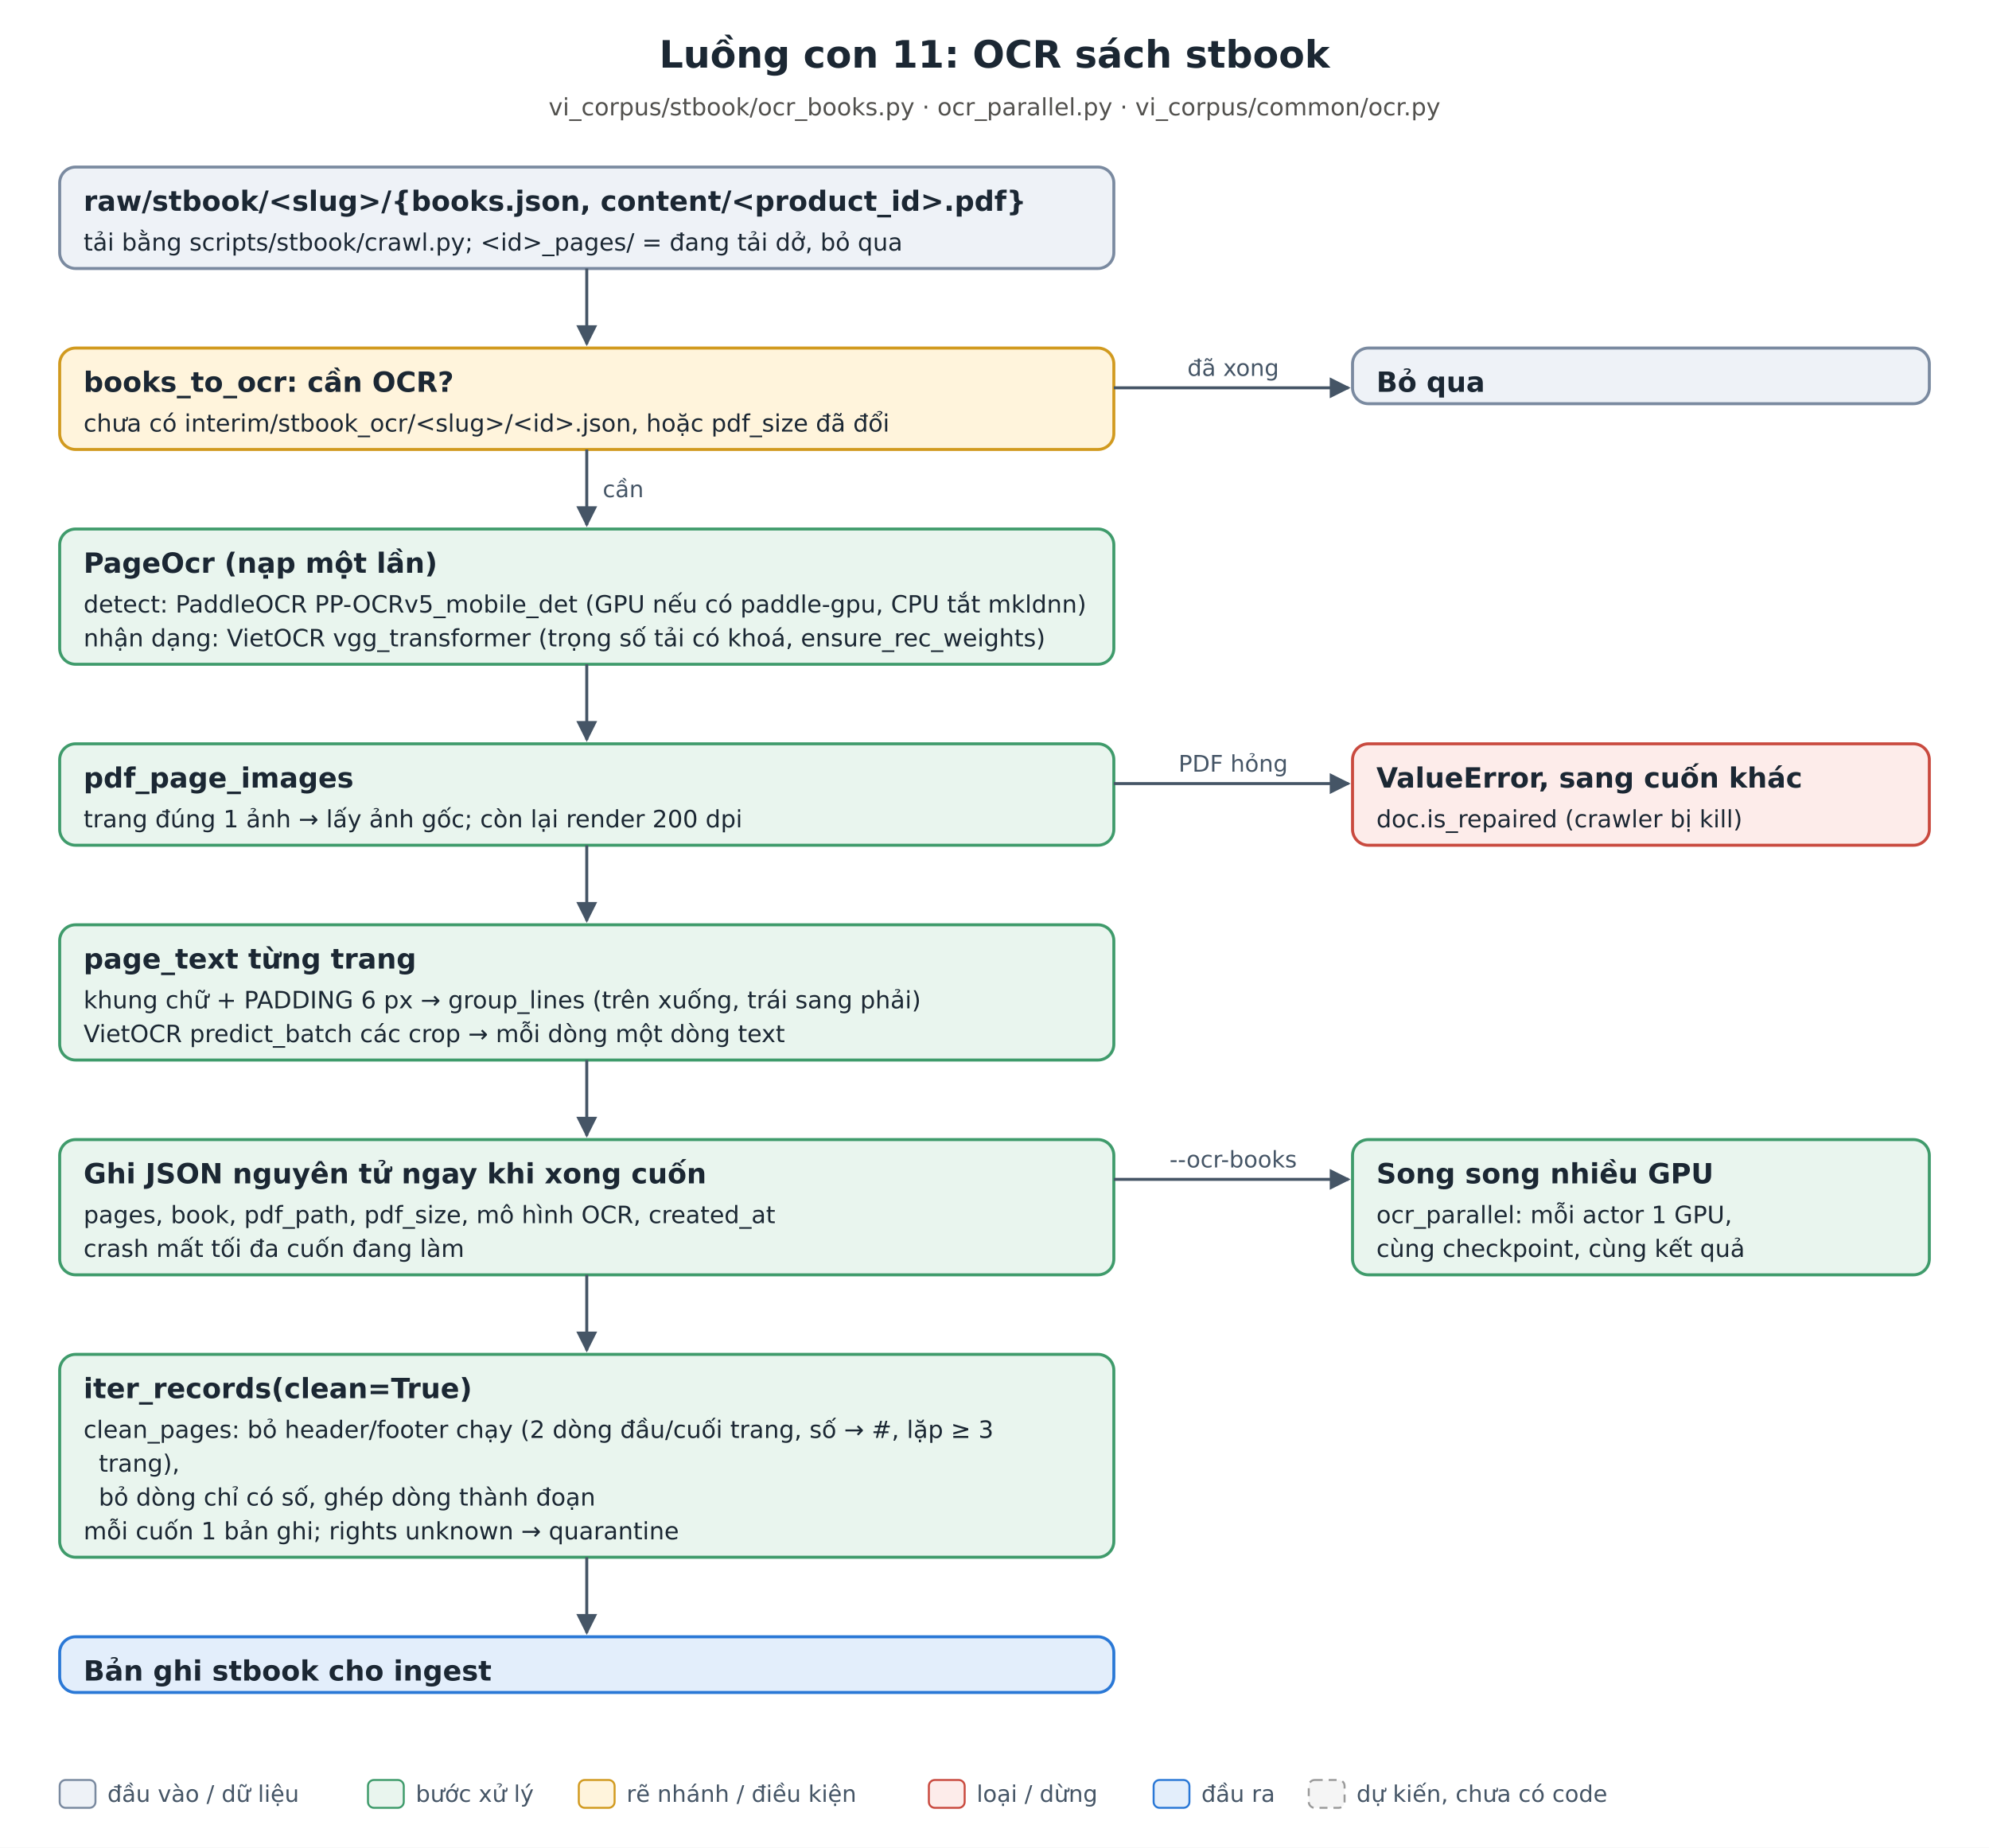
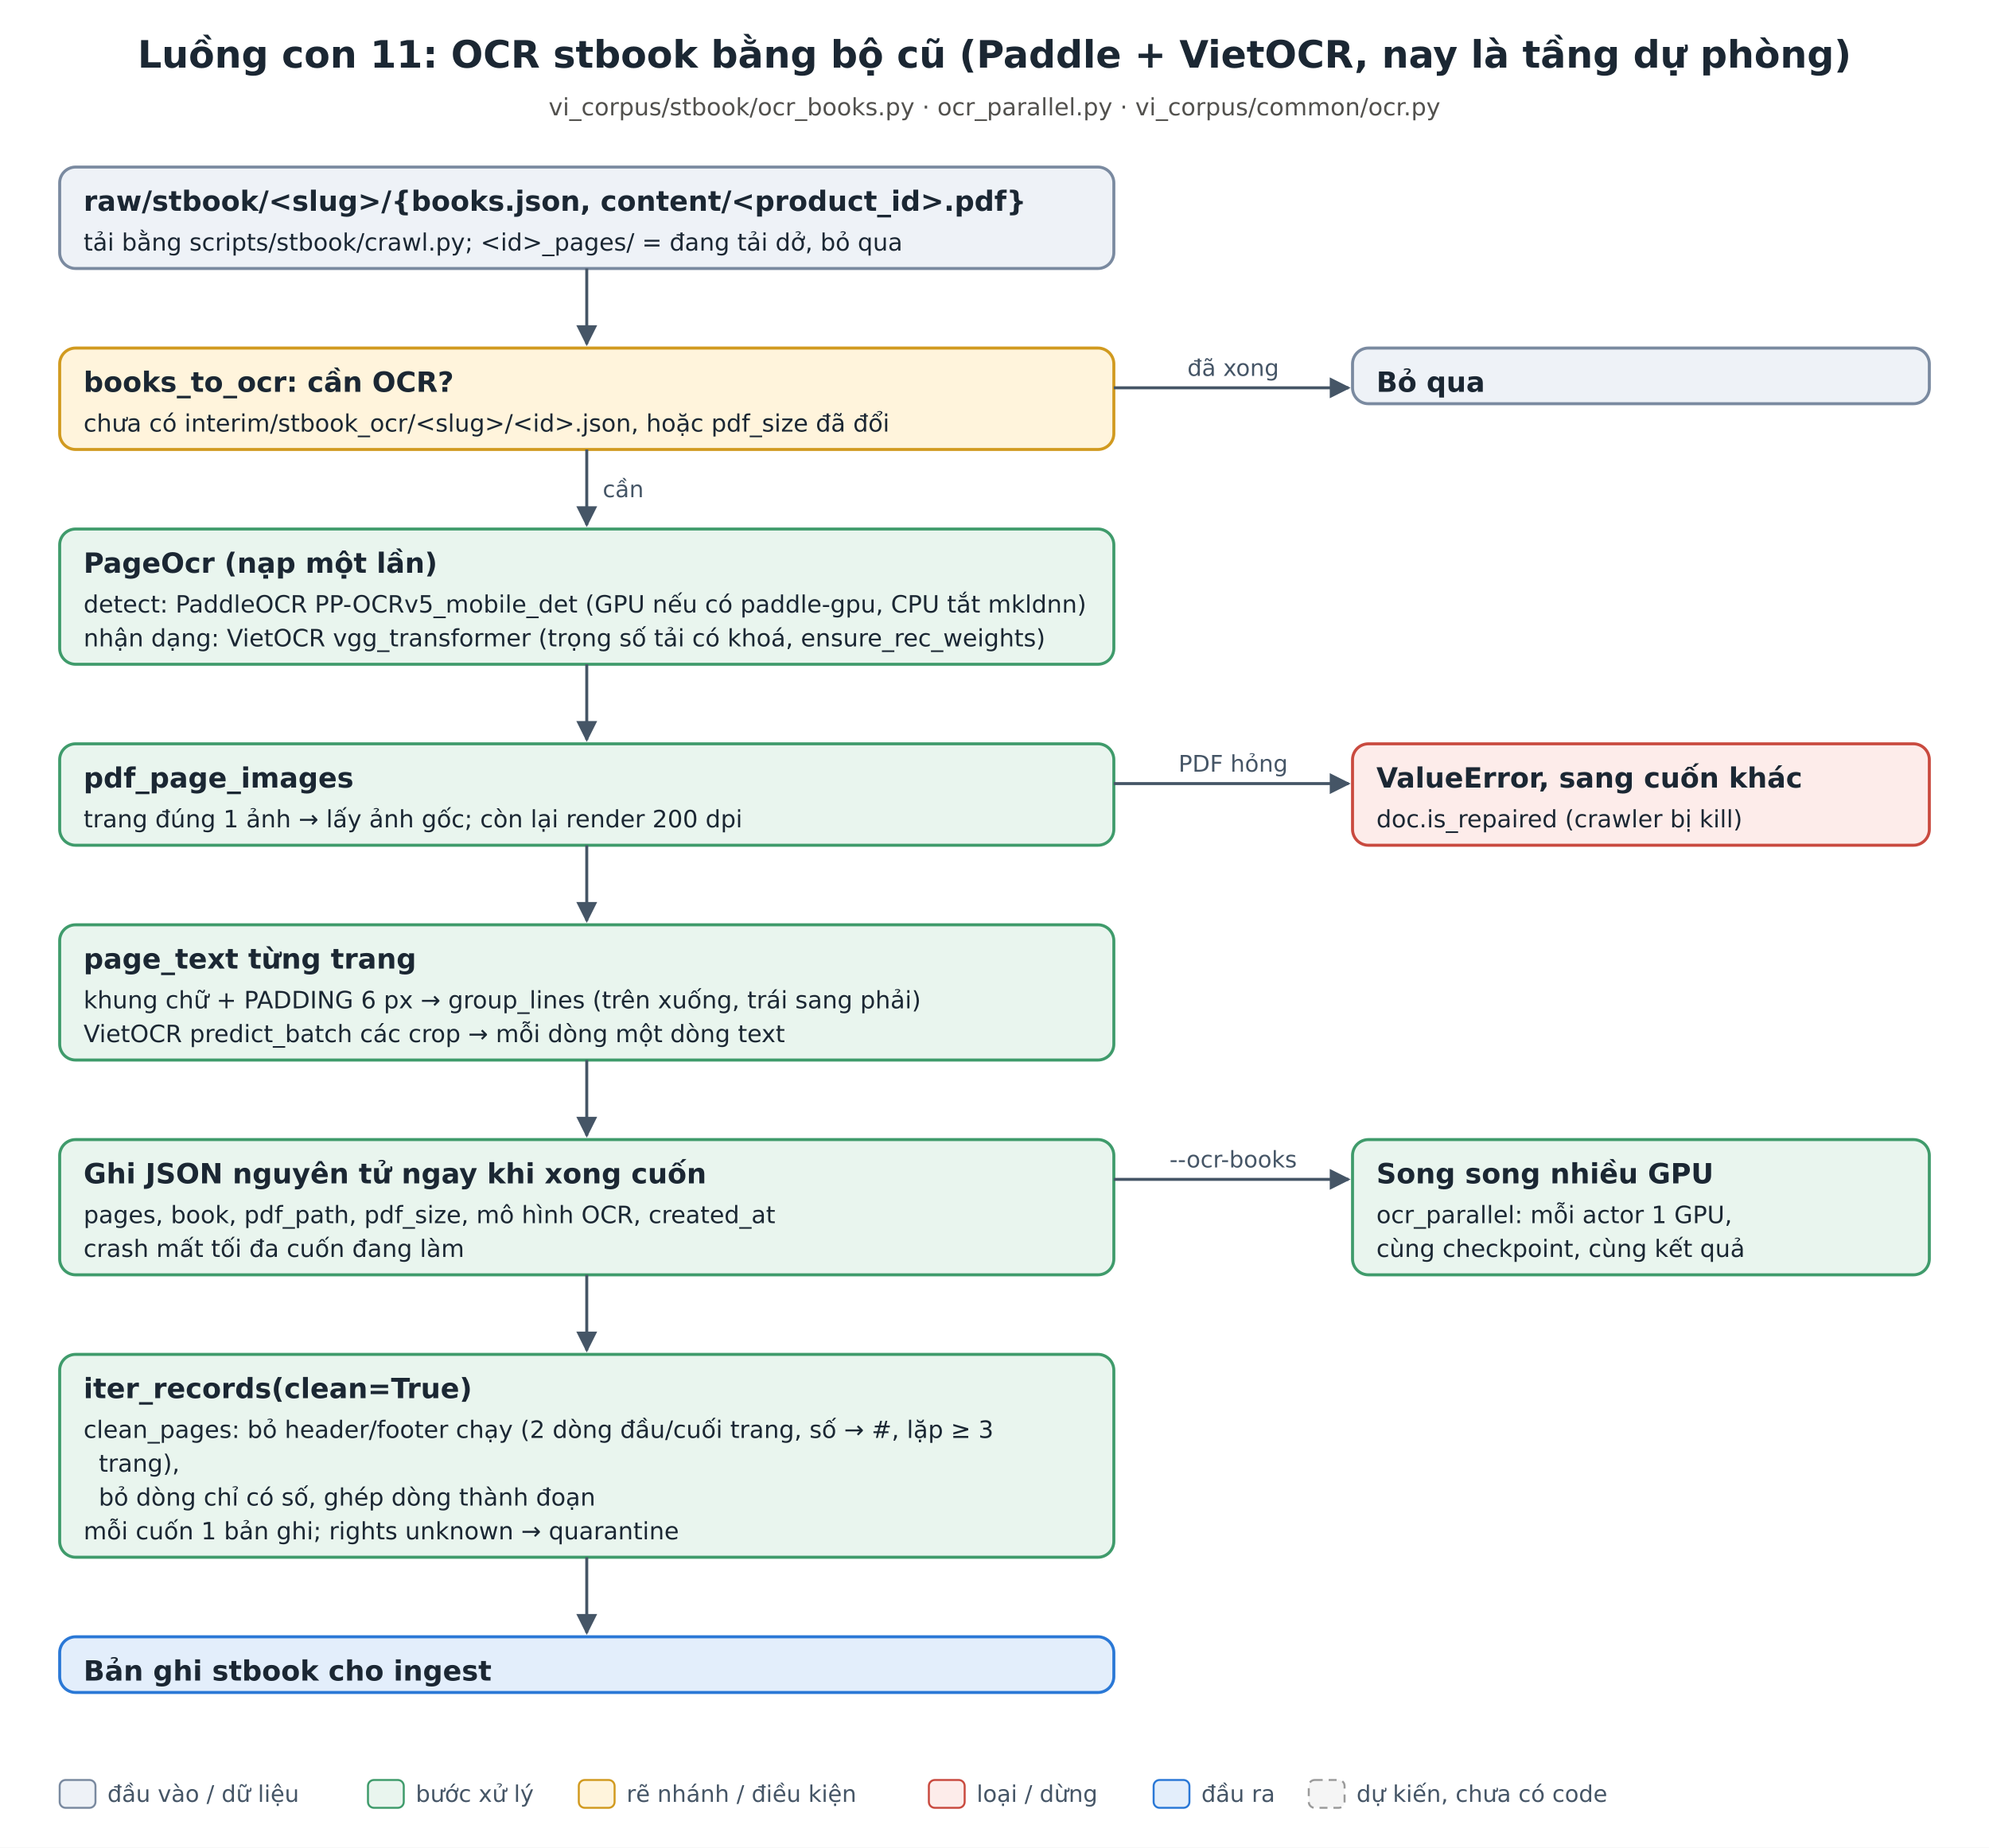
<svg xmlns="http://www.w3.org/2000/svg" viewBox="0 0 1000 929" width="1000" height="929" font-family="DejaVu Sans, Arial, sans-serif">
  <defs>
    <marker id="ah" viewBox="0 0 10 10" refX="9" refY="5" markerWidth="7" markerHeight="7" orient="auto-start-reverse">
      <path d="M0,0 L10,5 L0,10 z" fill="#455566" />
    </marker>
  </defs>
  <rect width="1000" height="929" fill="#ffffff" />
-   <text x="500.0" y="34" text-anchor="middle" font-size="19" font-weight="700" fill="#1b2733">Luồng con 11: OCR sách stbook</text>
+   <text x="500.0" y="34" text-anchor="middle" font-size="19" font-weight="700" fill="#1b2733">Luồng con 11: OCR stbook bằng bộ cũ (Paddle + VietOCR, nay là tầng dự phòng)</text>
  <text x="500.0" y="58" text-anchor="middle" font-size="12" fill="#52514e">vi_corpus/stbook/ocr_books.py · ocr_parallel.py · vi_corpus/common/ocr.py</text>
  <rect x="30" y="84" width="530" height="51" rx="8" fill="#eef2f7" stroke="#7a8aa0" stroke-width="1.5" />
  <text x="42" y="106" font-size="14" font-weight="700" fill="#1b2733">raw/stbook/&lt;slug&gt;/{books.json, content/&lt;product_id&gt;.pdf}</text>
  <text x="42" y="126" font-size="12" fill="#1b2733" xml:space="preserve">tải bằng scripts/stbook/crawl.py; &lt;id&gt;_pages/ = đang tải dở, bỏ qua</text>
  <line x1="295.0" y1="135" x2="295.0" y2="173" stroke="#455566" stroke-width="1.5" marker-end="url(#ah)" />
  <rect x="30" y="175" width="530" height="51" rx="8" fill="#fff4dc" stroke="#d19a1f" stroke-width="1.5" />
  <text x="42" y="197" font-size="14" font-weight="700" fill="#1b2733">books_to_ocr: cần OCR?</text>
  <text x="42" y="217" font-size="12" fill="#1b2733" xml:space="preserve">chưa có interim/stbook_ocr/&lt;slug&gt;/&lt;id&gt;.json, hoặc pdf_size đã đổi</text>
  <rect x="680" y="175" width="290" height="28" rx="8" fill="#eef2f7" stroke="#7a8aa0" stroke-width="1.5" />
  <text x="692" y="197" font-size="14" font-weight="700" fill="#1b2733">Bỏ qua</text>
  <line x1="560" y1="195" x2="678" y2="195" stroke="#455566" stroke-width="1.5" marker-end="url(#ah)" />
  <text x="620.0" y="189" text-anchor="middle" font-size="11.5" fill="#455566">đã xong</text>
  <line x1="295.0" y1="226" x2="295.0" y2="264" stroke="#455566" stroke-width="1.5" marker-end="url(#ah)" />
  <text x="303.0" y="250.0" font-size="11.5" fill="#455566">cần</text>
  <rect x="30" y="266" width="530" height="68" rx="8" fill="#e9f5ee" stroke="#3f9b6b" stroke-width="1.5" />
  <text x="42" y="288" font-size="14" font-weight="700" fill="#1b2733">PageOcr (nạp một lần)</text>
  <text x="42" y="308" font-size="12" fill="#1b2733" xml:space="preserve">detect: PaddleOCR PP-OCRv5_mobile_det (GPU nếu có paddle-gpu, CPU tắt mkldnn)</text>
  <text x="42" y="325" font-size="12" fill="#1b2733" xml:space="preserve">nhận dạng: VietOCR vgg_transformer (trọng số tải có khoá, ensure_rec_weights)</text>
  <line x1="295.0" y1="334" x2="295.0" y2="372" stroke="#455566" stroke-width="1.5" marker-end="url(#ah)" />
  <rect x="30" y="374" width="530" height="51" rx="8" fill="#e9f5ee" stroke="#3f9b6b" stroke-width="1.5" />
  <text x="42" y="396" font-size="14" font-weight="700" fill="#1b2733">pdf_page_images</text>
  <text x="42" y="416" font-size="12" fill="#1b2733" xml:space="preserve">trang đúng 1 ảnh → lấy ảnh gốc; còn lại render 200 dpi</text>
  <rect x="680" y="374" width="290" height="51" rx="8" fill="#fdecea" stroke="#c94a3f" stroke-width="1.5" />
  <text x="692" y="396" font-size="14" font-weight="700" fill="#1b2733">ValueError, sang cuốn khác</text>
  <text x="692" y="416" font-size="12" fill="#1b2733" xml:space="preserve">doc.is_repaired (crawler bị kill)</text>
  <line x1="560" y1="394" x2="678" y2="394" stroke="#455566" stroke-width="1.5" marker-end="url(#ah)" />
  <text x="620.0" y="388" text-anchor="middle" font-size="11.5" fill="#455566">PDF hỏng</text>
  <line x1="295.0" y1="425" x2="295.0" y2="463" stroke="#455566" stroke-width="1.5" marker-end="url(#ah)" />
  <rect x="30" y="465" width="530" height="68" rx="8" fill="#e9f5ee" stroke="#3f9b6b" stroke-width="1.5" />
  <text x="42" y="487" font-size="14" font-weight="700" fill="#1b2733">page_text từng trang</text>
  <text x="42" y="507" font-size="12" fill="#1b2733" xml:space="preserve">khung chữ + PADDING 6 px → group_lines (trên xuống, trái sang phải)</text>
  <text x="42" y="524" font-size="12" fill="#1b2733" xml:space="preserve">VietOCR predict_batch các crop → mỗi dòng một dòng text</text>
  <line x1="295.0" y1="533" x2="295.0" y2="571" stroke="#455566" stroke-width="1.5" marker-end="url(#ah)" />
  <rect x="30" y="573" width="530" height="68" rx="8" fill="#e9f5ee" stroke="#3f9b6b" stroke-width="1.5" />
  <text x="42" y="595" font-size="14" font-weight="700" fill="#1b2733">Ghi JSON nguyên tử ngay khi xong cuốn</text>
  <text x="42" y="615" font-size="12" fill="#1b2733" xml:space="preserve">pages, book, pdf_path, pdf_size, mô hình OCR, created_at</text>
  <text x="42" y="632" font-size="12" fill="#1b2733" xml:space="preserve">crash mất tối đa cuốn đang làm</text>
  <rect x="680" y="573" width="290" height="68" rx="8" fill="#e9f5ee" stroke="#3f9b6b" stroke-width="1.5" />
  <text x="692" y="595" font-size="14" font-weight="700" fill="#1b2733">Song song nhiều GPU</text>
  <text x="692" y="615" font-size="12" fill="#1b2733" xml:space="preserve">ocr_parallel: mỗi actor 1 GPU,</text>
  <text x="692" y="632" font-size="12" fill="#1b2733" xml:space="preserve">cùng checkpoint, cùng kết quả</text>
  <line x1="560" y1="593" x2="678" y2="593" stroke="#455566" stroke-width="1.5" marker-end="url(#ah)" />
  <text x="620.0" y="587" text-anchor="middle" font-size="11.5" fill="#455566">--ocr-books</text>
  <line x1="295.0" y1="641" x2="295.0" y2="679" stroke="#455566" stroke-width="1.5" marker-end="url(#ah)" />
  <rect x="30" y="681" width="530" height="102" rx="8" fill="#e9f5ee" stroke="#3f9b6b" stroke-width="1.5" />
  <text x="42" y="703" font-size="14" font-weight="700" fill="#1b2733">iter_records(clean=True)</text>
  <text x="42" y="723" font-size="12" fill="#1b2733" xml:space="preserve">clean_pages: bỏ header/footer chạy (2 dòng đầu/cuối trang, số → #, lặp ≥ 3</text>
  <text x="42" y="740" font-size="12" fill="#1b2733" xml:space="preserve">  trang),</text>
  <text x="42" y="757" font-size="12" fill="#1b2733" xml:space="preserve">  bỏ dòng chỉ có số, ghép dòng thành đoạn</text>
  <text x="42" y="774" font-size="12" fill="#1b2733" xml:space="preserve">mỗi cuốn 1 bản ghi; rights unknown → quarantine</text>
  <line x1="295.0" y1="783" x2="295.0" y2="821" stroke="#455566" stroke-width="1.5" marker-end="url(#ah)" />
  <rect x="30" y="823" width="530" height="28" rx="8" fill="#e3eefb" stroke="#2a78d6" stroke-width="1.5" />
  <text x="42" y="845" font-size="14" font-weight="700" fill="#1b2733">Bản ghi stbook cho ingest</text>
  <rect x="30" y="895" width="18" height="14" rx="3" fill="#eef2f7" stroke="#7a8aa0" />
  <text x="54" y="906" font-size="11.5" fill="#455566">đầu vào / dữ liệu</text>
  <rect x="185" y="895" width="18" height="14" rx="3" fill="#e9f5ee" stroke="#3f9b6b" />
  <text x="209" y="906" font-size="11.5" fill="#455566">bước xử lý</text>
  <rect x="291" y="895" width="18" height="14" rx="3" fill="#fff4dc" stroke="#d19a1f" />
  <text x="315" y="906" font-size="11.5" fill="#455566">rẽ nhánh / điều kiện</text>
  <rect x="467" y="895" width="18" height="14" rx="3" fill="#fdecea" stroke="#c94a3f" />
  <text x="491" y="906" font-size="11.5" fill="#455566">loại / dừng</text>
  <rect x="580" y="895" width="18" height="14" rx="3" fill="#e3eefb" stroke="#2a78d6" />
  <text x="604" y="906" font-size="11.5" fill="#455566">đầu ra</text>
  <rect x="658" y="895" width="18" height="14" rx="3" fill="#f5f5f5" stroke="#9a9a9a" stroke-dasharray="4 3" />
  <text x="682" y="906" font-size="11.5" fill="#455566">dự kiến, chưa có code</text>
</svg>
